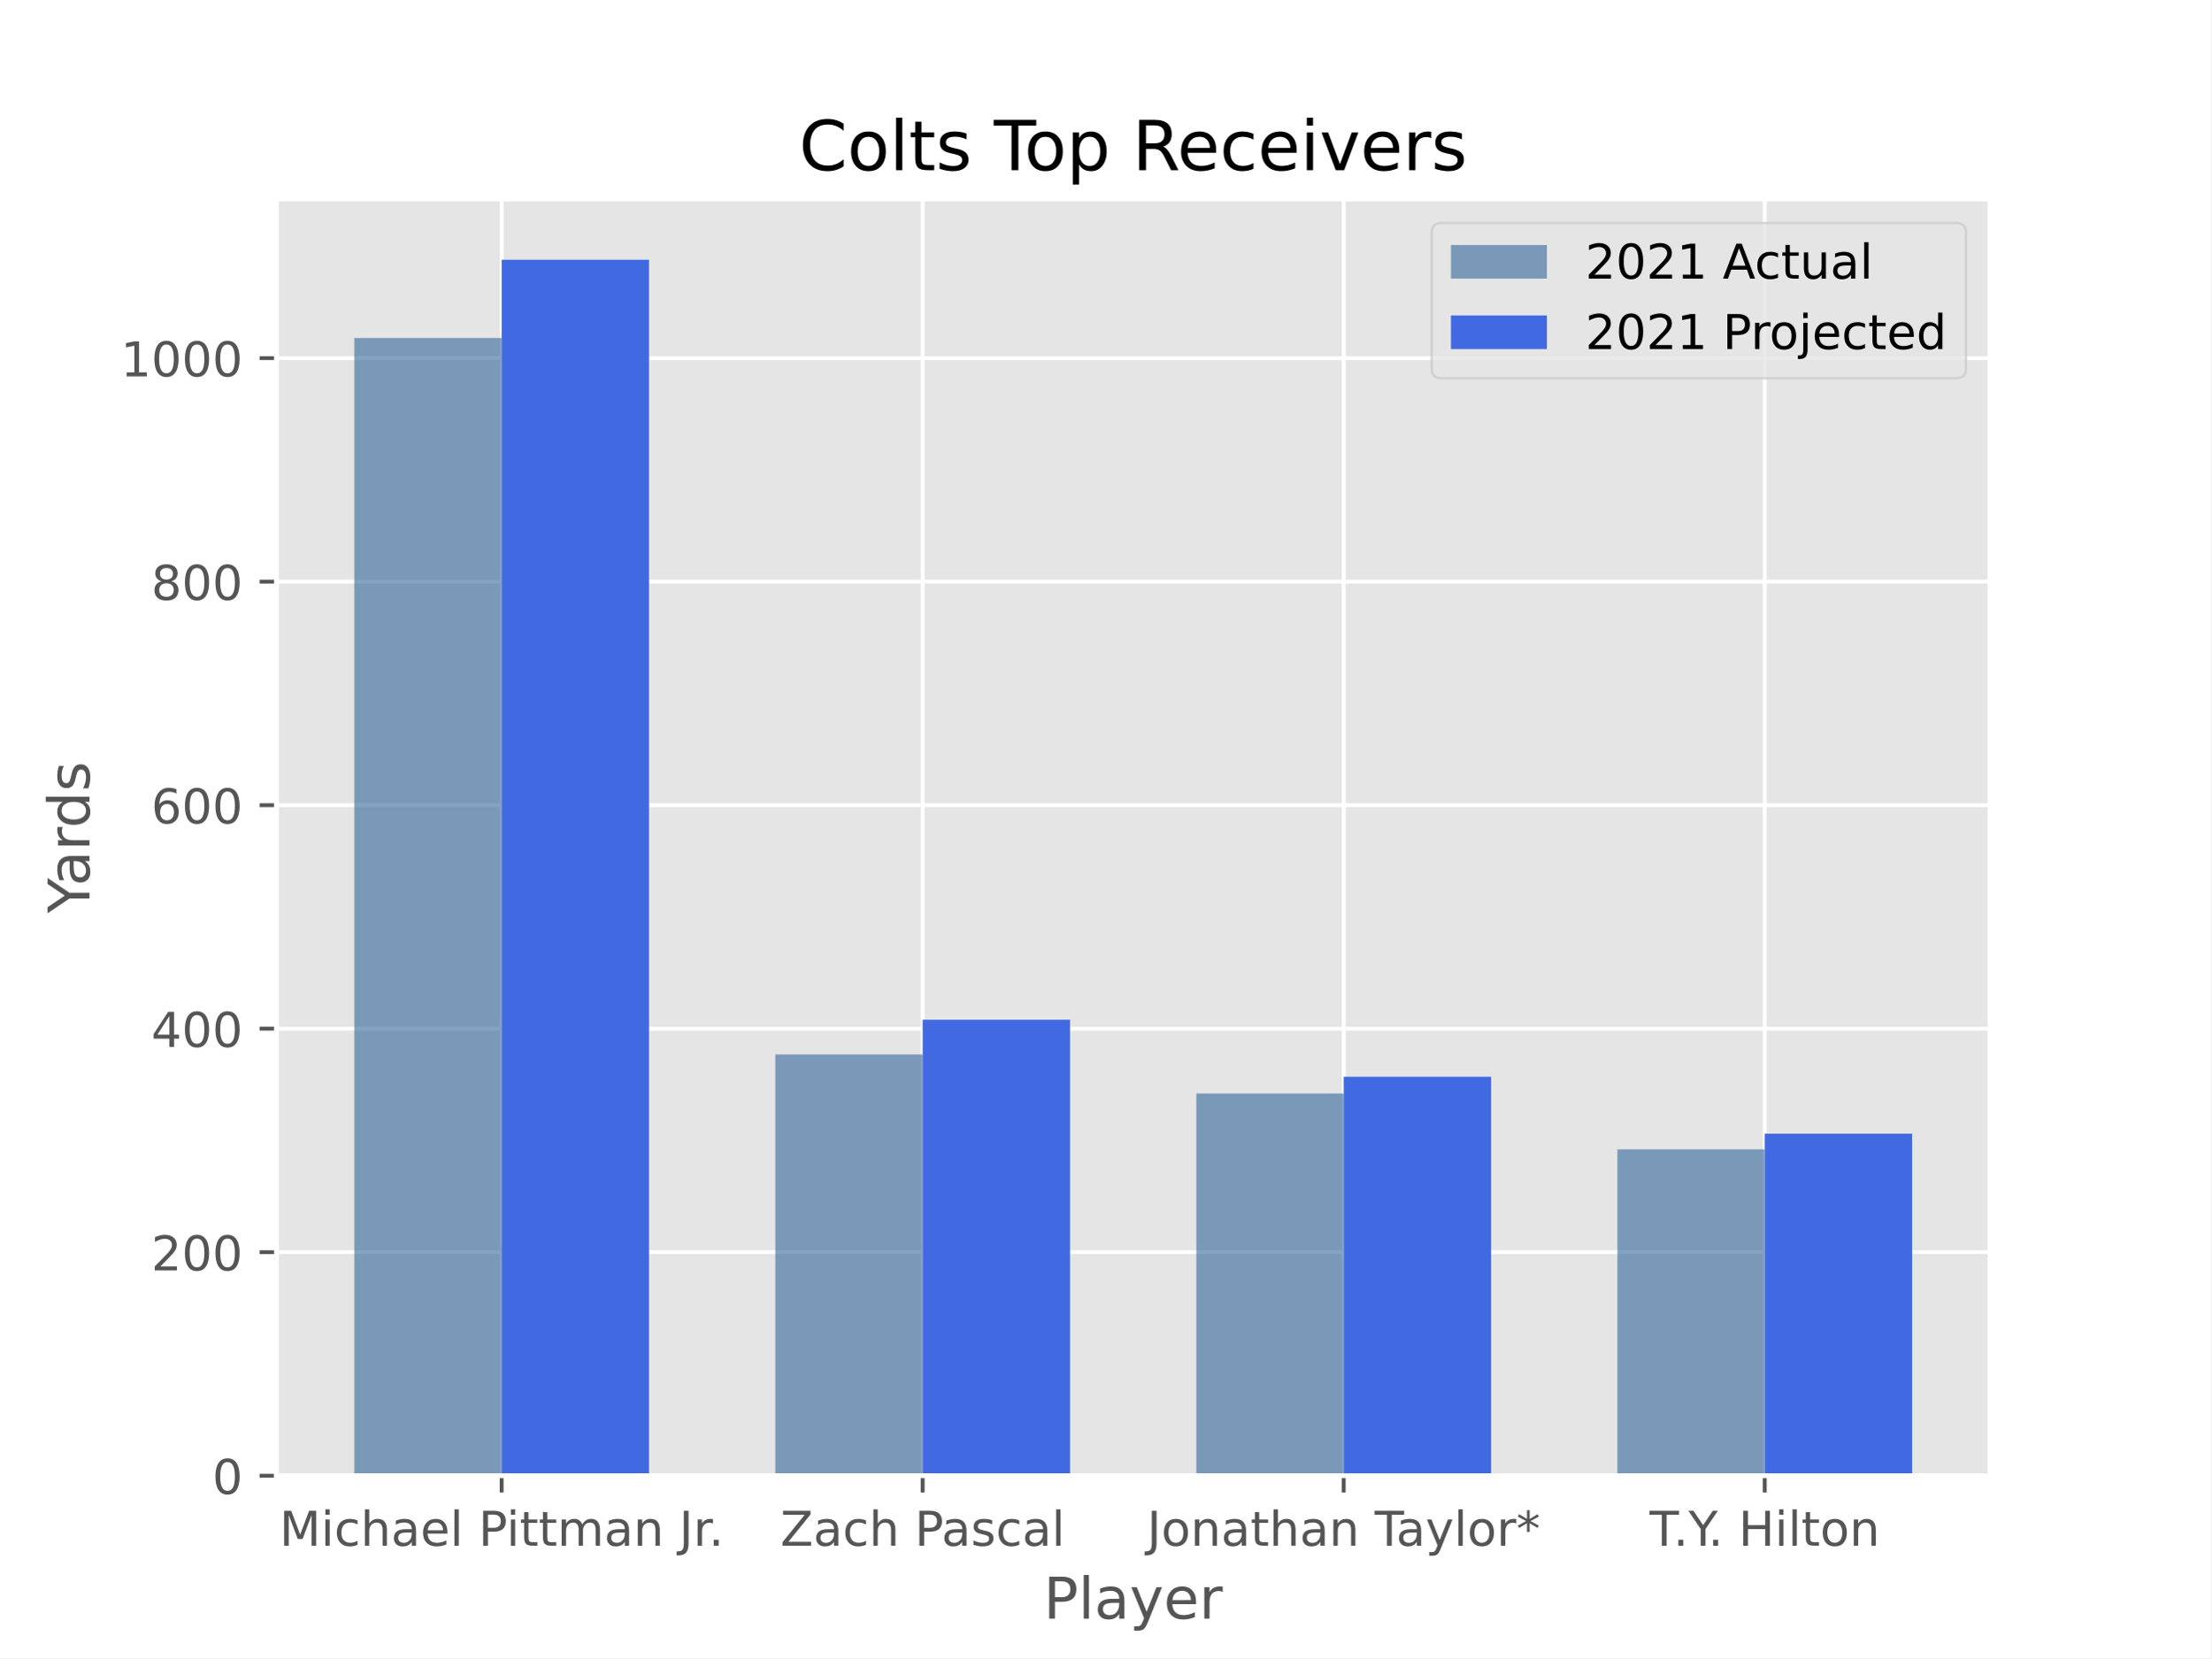
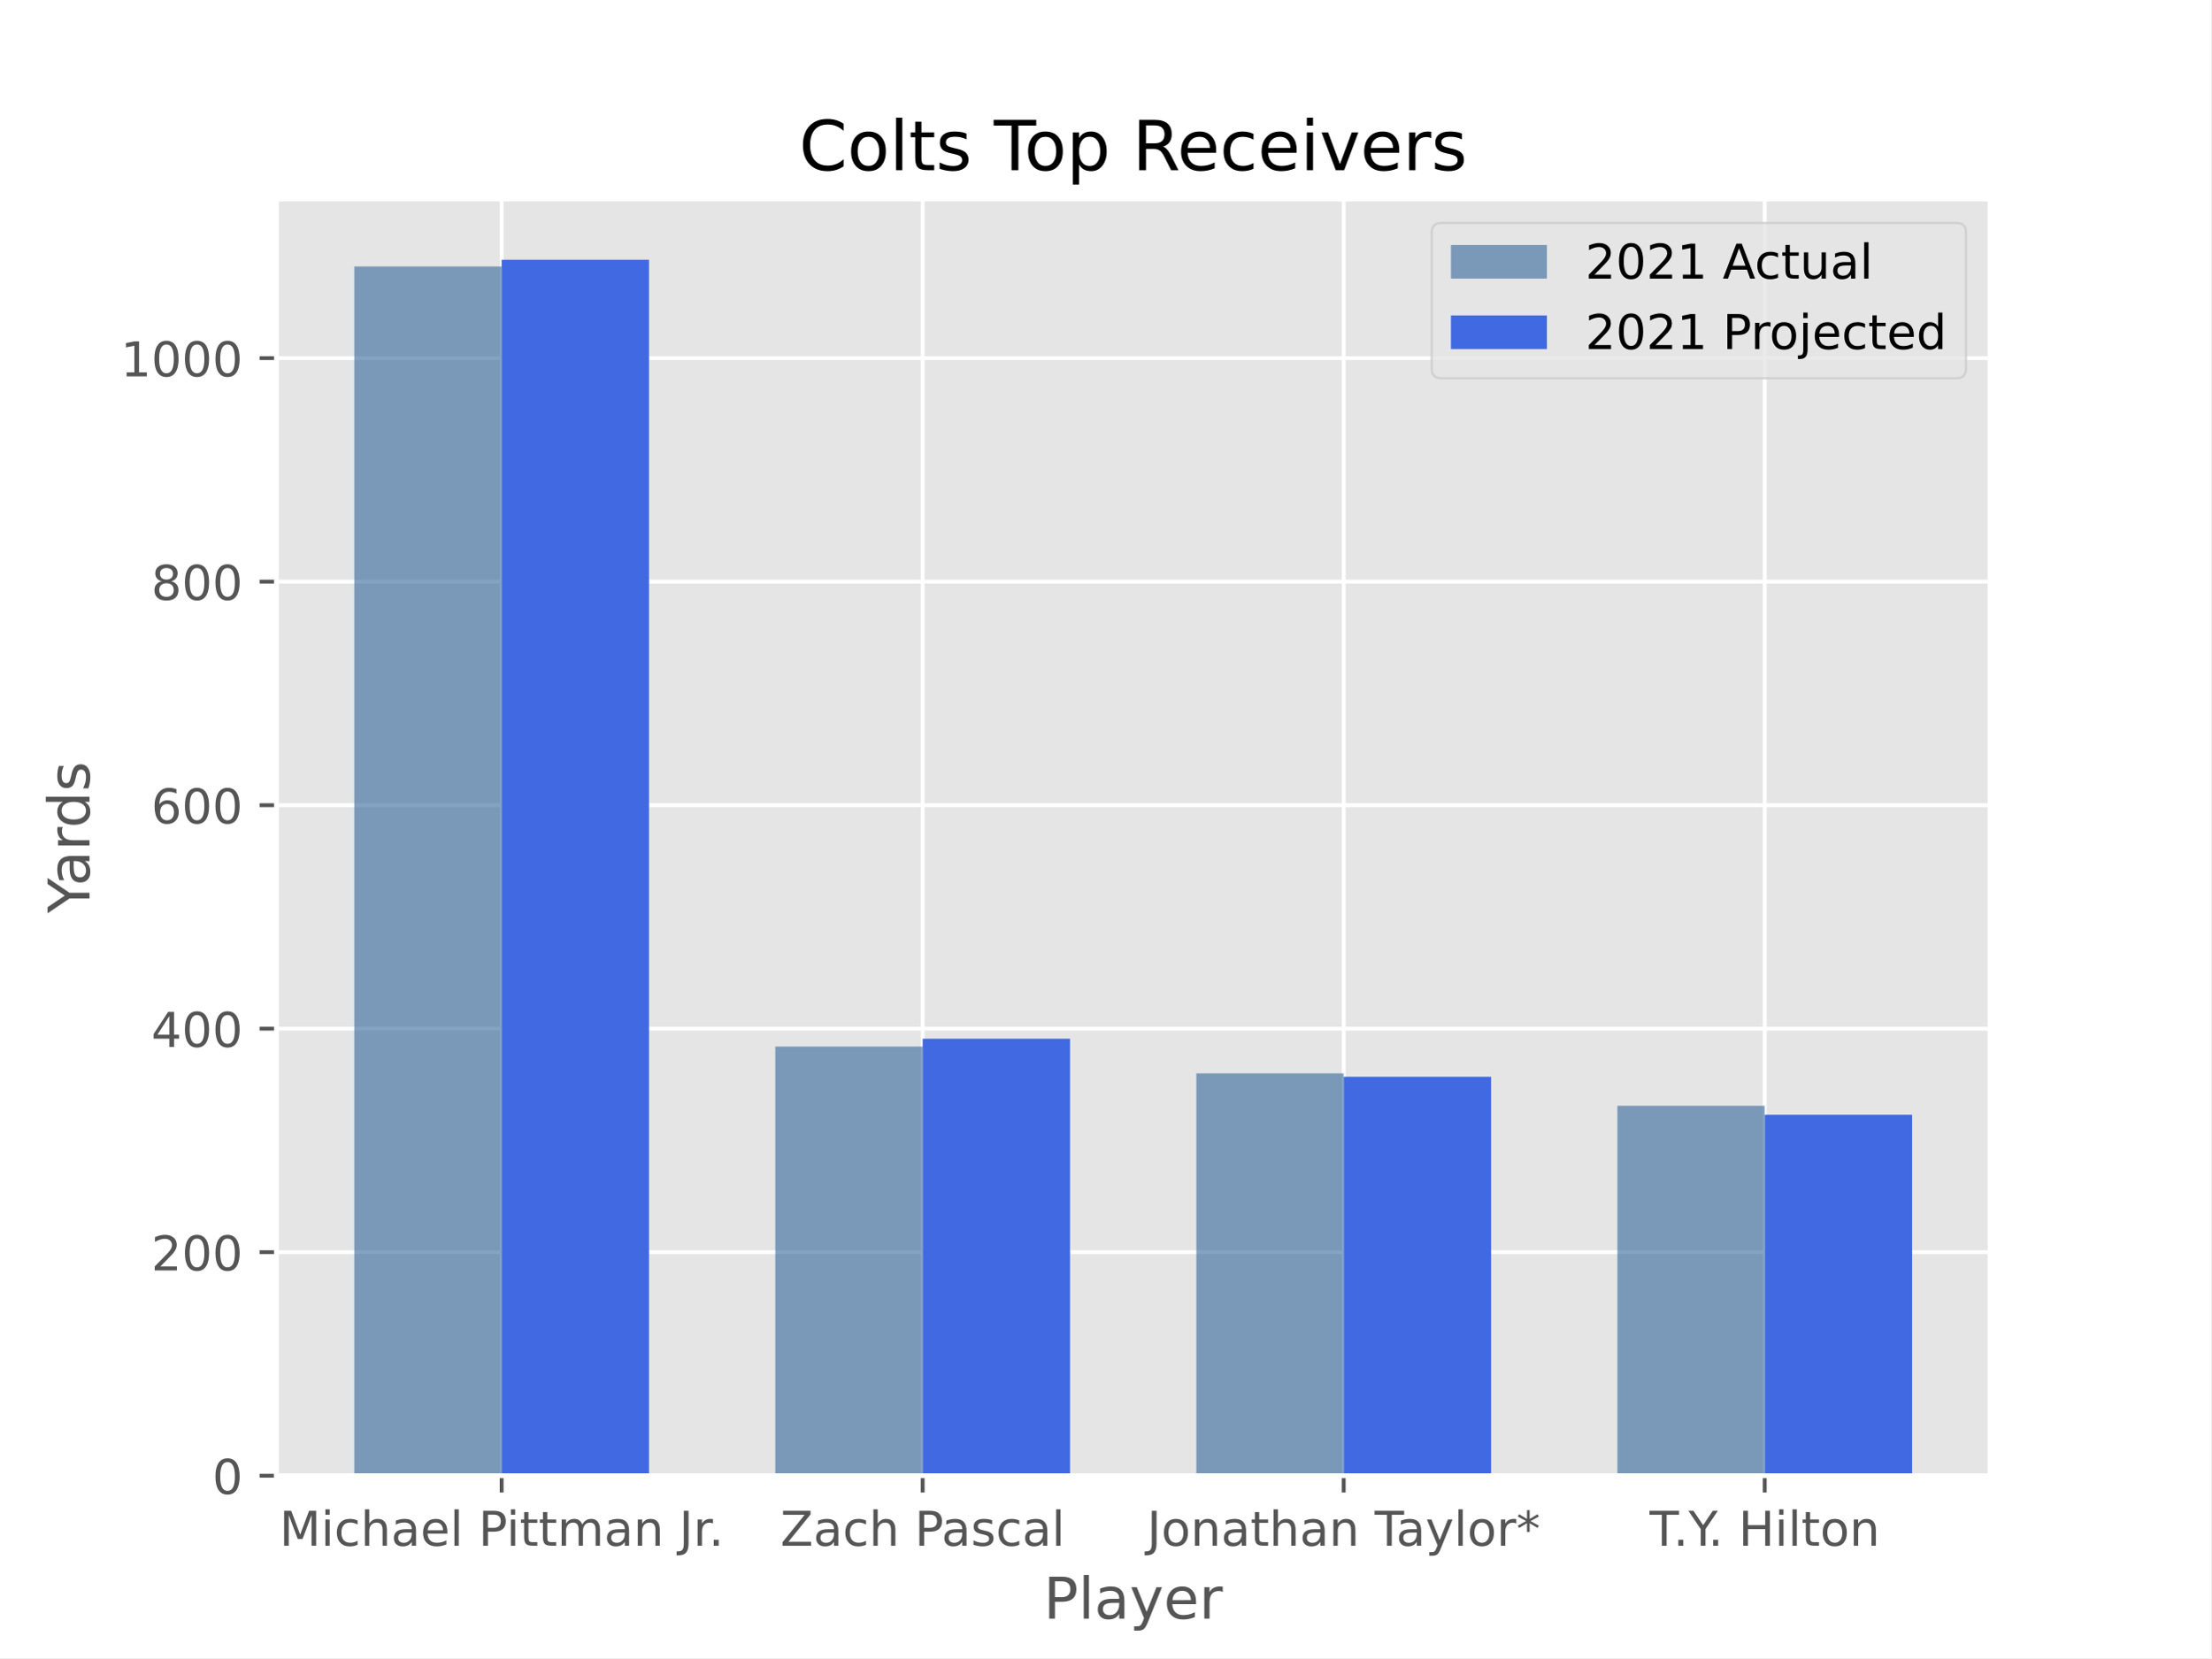
<svg xmlns="http://www.w3.org/2000/svg" xmlns:xlink="http://www.w3.org/1999/xlink" height="345.6pt" version="1.1" viewBox="0 0 460.8 345.6" width="460.8pt">
  <defs>
    <style type="text/css">*{stroke-linecap:butt;stroke-linejoin:round;}</style>
  </defs>
  <g id="figure_1">
    <g id="patch_1">
      <path d="M 0 345.6  L 460.8 345.6  L 460.8 0  L 0 0  z " style="fill:#ffffff;" />
    </g>
    <g id="axes_1">
      <g id="patch_2">
        <path d="M 57.6 307.584  L 414.72 307.584  L 414.72 41.472  L 57.6 41.472  z " style="fill:#e5e5e5;" />
      </g>
      <g id="matplotlib.axis_1">
        <g id="xtick_1">
          <g id="line2d_1">
-             <path clip-path="url(#pa88e33c652)" d="M 104.543 307.584  L 104.543 41.472  " style="fill:none;stroke:#ffffff;stroke-linecap:square;stroke-width:0.8;" />
+             <path clip-path="url(#p6be4946467)" d="M 104.543 307.584  L 104.543 41.472  " style="fill:none;stroke:#ffffff;stroke-linecap:square;stroke-width:0.8;" />
          </g>
          <g id="line2d_2">
            <defs>
-               <path d="M 0 0  L 0 3.5  " id="m8c61a215c5" style="stroke:#555555;stroke-width:0.8;" />
+               <path d="M 0 0  L 0 3.5  " id="m162996f9ec" style="stroke:#555555;stroke-width:0.8;" />
            </defs>
            <g>
-               <use style="fill:#555555;stroke:#555555;stroke-width:0.8;" x="104.543" xlink:href="#m8c61a215c5" y="307.584" />
+               <use style="fill:#555555;stroke:#555555;stroke-width:0.8;" x="104.543" xlink:href="#m162996f9ec" y="307.584" />
            </g>
          </g>
          <g id="text_1">
            <g style="fill:#555555;" transform="translate(58.23626 322.1824)scale(0.1 -0.1)">
              <defs>
                <path d="M 628 4666  L 1569 4666  L 2759 1491  L 3956 4666  L 4897 4666  L 4897 0  L 4281 0  L 4281 4097  L 3078 897  L 2444 897  L 1241 4097  L 1241 0  L 628 0  L 628 4666  z " id="DejaVuSans-4d" transform="scale(0.015625)" />
                <path d="M 603 3500  L 1178 3500  L 1178 0  L 603 0  L 603 3500  z M 603 4863  L 1178 4863  L 1178 4134  L 603 4134  L 603 4863  z " id="DejaVuSans-69" transform="scale(0.015625)" />
                <path d="M 3122 3366  L 3122 2828  Q 2878 2963 2633 3030  Q 2388 3097 2138 3097  Q 1578 3097 1268 2742  Q 959 2388 959 1747  Q 959 1106 1268 751  Q 1578 397 2138 397  Q 2388 397 2633 464  Q 2878 531 3122 666  L 3122 134  Q 2881 22 2623 -34  Q 2366 -91 2075 -91  Q 1284 -91 818 406  Q 353 903 353 1747  Q 353 2603 823 3093  Q 1294 3584 2113 3584  Q 2378 3584 2631 3529  Q 2884 3475 3122 3366  z " id="DejaVuSans-63" transform="scale(0.015625)" />
                <path d="M 3513 2113  L 3513 0  L 2938 0  L 2938 2094  Q 2938 2591 2744 2837  Q 2550 3084 2163 3084  Q 1697 3084 1428 2787  Q 1159 2491 1159 1978  L 1159 0  L 581 0  L 581 4863  L 1159 4863  L 1159 2956  Q 1366 3272 1645 3428  Q 1925 3584 2291 3584  Q 2894 3584 3203 3211  Q 3513 2838 3513 2113  z " id="DejaVuSans-68" transform="scale(0.015625)" />
                <path d="M 2194 1759  Q 1497 1759 1228 1600  Q 959 1441 959 1056  Q 959 750 1161 570  Q 1363 391 1709 391  Q 2188 391 2477 730  Q 2766 1069 2766 1631  L 2766 1759  L 2194 1759  z M 3341 1997  L 3341 0  L 2766 0  L 2766 531  Q 2569 213 2275 61  Q 1981 -91 1556 -91  Q 1019 -91 701 211  Q 384 513 384 1019  Q 384 1609 779 1909  Q 1175 2209 1959 2209  L 2766 2209  L 2766 2266  Q 2766 2663 2505 2880  Q 2244 3097 1772 3097  Q 1472 3097 1187 3025  Q 903 2953 641 2809  L 641 3341  Q 956 3463 1253 3523  Q 1550 3584 1831 3584  Q 2591 3584 2966 3190  Q 3341 2797 3341 1997  z " id="DejaVuSans-61" transform="scale(0.015625)" />
                <path d="M 3597 1894  L 3597 1613  L 953 1613  Q 991 1019 1311 708  Q 1631 397 2203 397  Q 2534 397 2845 478  Q 3156 559 3463 722  L 3463 178  Q 3153 47 2828 -22  Q 2503 -91 2169 -91  Q 1331 -91 842 396  Q 353 884 353 1716  Q 353 2575 817 3079  Q 1281 3584 2069 3584  Q 2775 3584 3186 3129  Q 3597 2675 3597 1894  z M 3022 2063  Q 3016 2534 2758 2815  Q 2500 3097 2075 3097  Q 1594 3097 1305 2825  Q 1016 2553 972 2059  L 3022 2063  z " id="DejaVuSans-65" transform="scale(0.015625)" />
                <path d="M 603 4863  L 1178 4863  L 1178 0  L 603 0  L 603 4863  z " id="DejaVuSans-6c" transform="scale(0.015625)" />
                <path id="DejaVuSans-20" transform="scale(0.015625)" />
                <path d="M 1259 4147  L 1259 2394  L 2053 2394  Q 2494 2394 2734 2622  Q 2975 2850 2975 3272  Q 2975 3691 2734 3919  Q 2494 4147 2053 4147  L 1259 4147  z M 628 4666  L 2053 4666  Q 2838 4666 3239 4311  Q 3641 3956 3641 3272  Q 3641 2581 3239 2228  Q 2838 1875 2053 1875  L 1259 1875  L 1259 0  L 628 0  L 628 4666  z " id="DejaVuSans-50" transform="scale(0.015625)" />
                <path d="M 1172 4494  L 1172 3500  L 2356 3500  L 2356 3053  L 1172 3053  L 1172 1153  Q 1172 725 1289 603  Q 1406 481 1766 481  L 2356 481  L 2356 0  L 1766 0  Q 1100 0 847 248  Q 594 497 594 1153  L 594 3053  L 172 3053  L 172 3500  L 594 3500  L 594 4494  L 1172 4494  z " id="DejaVuSans-74" transform="scale(0.015625)" />
                <path d="M 3328 2828  Q 3544 3216 3844 3400  Q 4144 3584 4550 3584  Q 5097 3584 5394 3201  Q 5691 2819 5691 2113  L 5691 0  L 5113 0  L 5113 2094  Q 5113 2597 4934 2840  Q 4756 3084 4391 3084  Q 3944 3084 3684 2787  Q 3425 2491 3425 1978  L 3425 0  L 2847 0  L 2847 2094  Q 2847 2600 2669 2842  Q 2491 3084 2119 3084  Q 1678 3084 1418 2786  Q 1159 2488 1159 1978  L 1159 0  L 581 0  L 581 3500  L 1159 3500  L 1159 2956  Q 1356 3278 1631 3431  Q 1906 3584 2284 3584  Q 2666 3584 2933 3390  Q 3200 3197 3328 2828  z " id="DejaVuSans-6d" transform="scale(0.015625)" />
                <path d="M 3513 2113  L 3513 0  L 2938 0  L 2938 2094  Q 2938 2591 2744 2837  Q 2550 3084 2163 3084  Q 1697 3084 1428 2787  Q 1159 2491 1159 1978  L 1159 0  L 581 0  L 581 3500  L 1159 3500  L 1159 2956  Q 1366 3272 1645 3428  Q 1925 3584 2291 3584  Q 2894 3584 3203 3211  Q 3513 2838 3513 2113  z " id="DejaVuSans-6e" transform="scale(0.015625)" />
                <path d="M 628 4666  L 1259 4666  L 1259 325  Q 1259 -519 939 -900  Q 619 -1281 -91 -1281  L -331 -1281  L -331 -750  L -134 -750  Q 284 -750 456 -515  Q 628 -281 628 325  L 628 4666  z " id="DejaVuSans-4a" transform="scale(0.015625)" />
                <path d="M 2631 2963  Q 2534 3019 2420 3045  Q 2306 3072 2169 3072  Q 1681 3072 1420 2755  Q 1159 2438 1159 1844  L 1159 0  L 581 0  L 581 3500  L 1159 3500  L 1159 2956  Q 1341 3275 1631 3429  Q 1922 3584 2338 3584  Q 2397 3584 2469 3576  Q 2541 3569 2628 3553  L 2631 2963  z " id="DejaVuSans-72" transform="scale(0.015625)" />
                <path d="M 684 794  L 1344 794  L 1344 0  L 684 0  L 684 794  z " id="DejaVuSans-2e" transform="scale(0.015625)" />
              </defs>
              <use xlink:href="#DejaVuSans-4d" />
              <use x="86.279" xlink:href="#DejaVuSans-69" />
              <use x="114.062" xlink:href="#DejaVuSans-63" />
              <use x="169.043" xlink:href="#DejaVuSans-68" />
              <use x="232.422" xlink:href="#DejaVuSans-61" />
              <use x="293.701" xlink:href="#DejaVuSans-65" />
              <use x="355.225" xlink:href="#DejaVuSans-6c" />
              <use x="383.008" xlink:href="#DejaVuSans-20" />
              <use x="414.795" xlink:href="#DejaVuSans-50" />
              <use x="472.848" xlink:href="#DejaVuSans-69" />
              <use x="500.631" xlink:href="#DejaVuSans-74" />
              <use x="539.84" xlink:href="#DejaVuSans-74" />
              <use x="579.049" xlink:href="#DejaVuSans-6d" />
              <use x="676.461" xlink:href="#DejaVuSans-61" />
              <use x="737.74" xlink:href="#DejaVuSans-6e" />
              <use x="801.119" xlink:href="#DejaVuSans-20" />
              <use x="832.906" xlink:href="#DejaVuSans-4a" />
              <use x="862.398" xlink:href="#DejaVuSans-72" />
              <use x="894.387" xlink:href="#DejaVuSans-2e" />
            </g>
          </g>
        </g>
        <g id="xtick_2">
          <g id="line2d_3">
-             <path clip-path="url(#pa88e33c652)" d="M 192.288 307.584  L 192.288 41.472  " style="fill:none;stroke:#ffffff;stroke-linecap:square;stroke-width:0.8;" />
+             <path clip-path="url(#p6be4946467)" d="M 192.288 307.584  L 192.288 41.472  " style="fill:none;stroke:#ffffff;stroke-linecap:square;stroke-width:0.8;" />
          </g>
          <g id="line2d_4">
            <g>
-               <use style="fill:#555555;stroke:#555555;stroke-width:0.8;" x="192.288" xlink:href="#m8c61a215c5" y="307.584" />
+               <use style="fill:#555555;stroke:#555555;stroke-width:0.8;" x="192.288" xlink:href="#m162996f9ec" y="307.584" />
            </g>
          </g>
          <g id="text_2">
            <g style="fill:#555555;" transform="translate(162.6307 322.1824)scale(0.1 -0.1)">
              <defs>
                <path d="M 359 4666  L 4025 4666  L 4025 4184  L 1075 531  L 4097 531  L 4097 0  L 288 0  L 288 481  L 3238 4134  L 359 4134  L 359 4666  z " id="DejaVuSans-5a" transform="scale(0.015625)" />
                <path d="M 2834 3397  L 2834 2853  Q 2591 2978 2328 3040  Q 2066 3103 1784 3103  Q 1356 3103 1142 2972  Q 928 2841 928 2578  Q 928 2378 1081 2264  Q 1234 2150 1697 2047  L 1894 2003  Q 2506 1872 2764 1633  Q 3022 1394 3022 966  Q 3022 478 2636 193  Q 2250 -91 1575 -91  Q 1294 -91 989 -36  Q 684 19 347 128  L 347 722  Q 666 556 975 473  Q 1284 391 1588 391  Q 1994 391 2212 530  Q 2431 669 2431 922  Q 2431 1156 2273 1281  Q 2116 1406 1581 1522  L 1381 1569  Q 847 1681 609 1914  Q 372 2147 372 2553  Q 372 3047 722 3315  Q 1072 3584 1716 3584  Q 2034 3584 2315 3537  Q 2597 3491 2834 3397  z " id="DejaVuSans-73" transform="scale(0.015625)" />
              </defs>
              <use xlink:href="#DejaVuSans-5a" />
              <use x="68.506" xlink:href="#DejaVuSans-61" />
              <use x="129.785" xlink:href="#DejaVuSans-63" />
              <use x="184.766" xlink:href="#DejaVuSans-68" />
              <use x="248.145" xlink:href="#DejaVuSans-20" />
              <use x="279.932" xlink:href="#DejaVuSans-50" />
              <use x="335.734" xlink:href="#DejaVuSans-61" />
              <use x="397.014" xlink:href="#DejaVuSans-73" />
              <use x="449.113" xlink:href="#DejaVuSans-63" />
              <use x="504.094" xlink:href="#DejaVuSans-61" />
              <use x="565.373" xlink:href="#DejaVuSans-6c" />
            </g>
          </g>
        </g>
        <g id="xtick_3">
          <g id="line2d_5">
-             <path clip-path="url(#pa88e33c652)" d="M 280.032 307.584  L 280.032 41.472  " style="fill:none;stroke:#ffffff;stroke-linecap:square;stroke-width:0.8;" />
+             <path clip-path="url(#p6be4946467)" d="M 280.032 307.584  L 280.032 41.472  " style="fill:none;stroke:#ffffff;stroke-linecap:square;stroke-width:0.8;" />
          </g>
          <g id="line2d_6">
            <g>
-               <use style="fill:#555555;stroke:#555555;stroke-width:0.8;" x="280.032" xlink:href="#m8c61a215c5" y="307.584" />
+               <use style="fill:#555555;stroke:#555555;stroke-width:0.8;" x="280.032" xlink:href="#m162996f9ec" y="307.584" />
            </g>
          </g>
          <g id="text_3">
            <g style="fill:#555555;" transform="translate(239.058 322.1824)scale(0.1 -0.1)">
              <defs>
                <path d="M 1959 3097  Q 1497 3097 1228 2736  Q 959 2375 959 1747  Q 959 1119 1226 758  Q 1494 397 1959 397  Q 2419 397 2687 759  Q 2956 1122 2956 1747  Q 2956 2369 2687 2733  Q 2419 3097 1959 3097  z M 1959 3584  Q 2709 3584 3137 3096  Q 3566 2609 3566 1747  Q 3566 888 3137 398  Q 2709 -91 1959 -91  Q 1206 -91 779 398  Q 353 888 353 1747  Q 353 2609 779 3096  Q 1206 3584 1959 3584  z " id="DejaVuSans-6f" transform="scale(0.015625)" />
                <path d="M -19 4666  L 3928 4666  L 3928 4134  L 2272 4134  L 2272 0  L 1638 0  L 1638 4134  L -19 4134  L -19 4666  z " id="DejaVuSans-54" transform="scale(0.015625)" />
                <path d="M 2059 -325  Q 1816 -950 1584 -1140  Q 1353 -1331 966 -1331  L 506 -1331  L 506 -850  L 844 -850  Q 1081 -850 1212 -737  Q 1344 -625 1503 -206  L 1606 56  L 191 3500  L 800 3500  L 1894 763  L 2988 3500  L 3597 3500  L 2059 -325  z " id="DejaVuSans-79" transform="scale(0.015625)" />
                <path d="M 3009 3897  L 1888 3291  L 3009 2681  L 2828 2375  L 1778 3009  L 1778 1831  L 1422 1831  L 1422 3009  L 372 2375  L 191 2681  L 1313 3291  L 191 3897  L 372 4206  L 1422 3572  L 1422 4750  L 1778 4750  L 1778 3572  L 2828 4206  L 3009 3897  z " id="DejaVuSans-2a" transform="scale(0.015625)" />
              </defs>
              <use xlink:href="#DejaVuSans-4a" />
              <use x="29.492" xlink:href="#DejaVuSans-6f" />
              <use x="90.674" xlink:href="#DejaVuSans-6e" />
              <use x="154.053" xlink:href="#DejaVuSans-61" />
              <use x="215.332" xlink:href="#DejaVuSans-74" />
              <use x="254.541" xlink:href="#DejaVuSans-68" />
              <use x="317.92" xlink:href="#DejaVuSans-61" />
              <use x="379.199" xlink:href="#DejaVuSans-6e" />
              <use x="442.578" xlink:href="#DejaVuSans-20" />
              <use x="474.365" xlink:href="#DejaVuSans-54" />
              <use x="518.949" xlink:href="#DejaVuSans-61" />
              <use x="580.229" xlink:href="#DejaVuSans-79" />
              <use x="639.408" xlink:href="#DejaVuSans-6c" />
              <use x="667.191" xlink:href="#DejaVuSans-6f" />
              <use x="728.373" xlink:href="#DejaVuSans-72" />
              <use x="769.486" xlink:href="#DejaVuSans-2a" />
            </g>
          </g>
        </g>
        <g id="xtick_4">
          <g id="line2d_7">
-             <path clip-path="url(#pa88e33c652)" d="M 367.777 307.584  L 367.777 41.472  " style="fill:none;stroke:#ffffff;stroke-linecap:square;stroke-width:0.8;" />
+             <path clip-path="url(#p6be4946467)" d="M 367.777 307.584  L 367.777 41.472  " style="fill:none;stroke:#ffffff;stroke-linecap:square;stroke-width:0.8;" />
          </g>
          <g id="line2d_8">
            <g>
-               <use style="fill:#555555;stroke:#555555;stroke-width:0.8;" x="367.777" xlink:href="#m8c61a215c5" y="307.584" />
+               <use style="fill:#555555;stroke:#555555;stroke-width:0.8;" x="367.777" xlink:href="#m162996f9ec" y="307.584" />
            </g>
          </g>
          <g id="text_4">
            <g style="fill:#555555;" transform="translate(343.7814 322.1824)scale(0.1 -0.1)">
              <defs>
                <path d="M -13 4666  L 666 4666  L 1959 2747  L 3244 4666  L 3922 4666  L 2272 2222  L 2272 0  L 1638 0  L 1638 2222  L -13 4666  z " id="DejaVuSans-59" transform="scale(0.015625)" />
                <path d="M 628 4666  L 1259 4666  L 1259 2753  L 3553 2753  L 3553 4666  L 4184 4666  L 4184 0  L 3553 0  L 3553 2222  L 1259 2222  L 1259 0  L 628 0  L 628 4666  z " id="DejaVuSans-48" transform="scale(0.015625)" />
              </defs>
              <use xlink:href="#DejaVuSans-54" />
              <use x="49.209" xlink:href="#DejaVuSans-2e" />
              <use x="80.996" xlink:href="#DejaVuSans-59" />
              <use x="121.83" xlink:href="#DejaVuSans-2e" />
              <use x="153.617" xlink:href="#DejaVuSans-20" />
              <use x="185.404" xlink:href="#DejaVuSans-48" />
              <use x="260.6" xlink:href="#DejaVuSans-69" />
              <use x="288.383" xlink:href="#DejaVuSans-6c" />
              <use x="316.166" xlink:href="#DejaVuSans-74" />
              <use x="355.375" xlink:href="#DejaVuSans-6f" />
              <use x="416.557" xlink:href="#DejaVuSans-6e" />
            </g>
          </g>
        </g>
        <g id="text_5">
          <g style="fill:#555555;" transform="translate(217.4888 337.3802)scale(0.12 -0.12)">
            <use xlink:href="#DejaVuSans-50" />
            <use x="60.303" xlink:href="#DejaVuSans-6c" />
            <use x="88.086" xlink:href="#DejaVuSans-61" />
            <use x="149.365" xlink:href="#DejaVuSans-79" />
            <use x="208.545" xlink:href="#DejaVuSans-65" />
            <use x="270.068" xlink:href="#DejaVuSans-72" />
          </g>
        </g>
      </g>
      <g id="matplotlib.axis_2">
        <g id="ytick_1">
          <g id="line2d_9">
-             <path clip-path="url(#pa88e33c652)" d="M 57.6 307.584  L 414.72 307.584  " style="fill:none;stroke:#ffffff;stroke-linecap:square;stroke-width:0.8;" />
+             <path clip-path="url(#p6be4946467)" d="M 57.6 307.584  L 414.72 307.584  " style="fill:none;stroke:#ffffff;stroke-linecap:square;stroke-width:0.8;" />
          </g>
          <g id="line2d_10">
            <defs>
-               <path d="M 0 0  L -3.5 0  " id="mc2b059c241" style="stroke:#555555;stroke-width:0.8;" />
+               <path d="M 0 0  L -3.5 0  " id="m33cec67ec3" style="stroke:#555555;stroke-width:0.8;" />
            </defs>
            <g>
-               <use style="fill:#555555;stroke:#555555;stroke-width:0.8;" x="57.6" xlink:href="#mc2b059c241" y="307.584" />
+               <use style="fill:#555555;stroke:#555555;stroke-width:0.8;" x="57.6" xlink:href="#m33cec67ec3" y="307.584" />
            </g>
          </g>
          <g id="text_6">
            <g style="fill:#555555;" transform="translate(44.2375 311.3832)scale(0.1 -0.1)">
              <defs>
                <path d="M 2034 4250  Q 1547 4250 1301 3770  Q 1056 3291 1056 2328  Q 1056 1369 1301 889  Q 1547 409 2034 409  Q 2525 409 2770 889  Q 3016 1369 3016 2328  Q 3016 3291 2770 3770  Q 2525 4250 2034 4250  z M 2034 4750  Q 2819 4750 3233 4129  Q 3647 3509 3647 2328  Q 3647 1150 3233 529  Q 2819 -91 2034 -91  Q 1250 -91 836 529  Q 422 1150 422 2328  Q 422 3509 836 4129  Q 1250 4750 2034 4750  z " id="DejaVuSans-30" transform="scale(0.015625)" />
              </defs>
              <use xlink:href="#DejaVuSans-30" />
            </g>
          </g>
        </g>
        <g id="ytick_2">
          <g id="line2d_11">
-             <path clip-path="url(#pa88e33c652)" d="M 57.6 260.996  L 414.72 260.996  " style="fill:none;stroke:#ffffff;stroke-linecap:square;stroke-width:0.8;" />
+             <path clip-path="url(#p6be4946467)" d="M 57.6 260.996  L 414.72 260.996  " style="fill:none;stroke:#ffffff;stroke-linecap:square;stroke-width:0.8;" />
          </g>
          <g id="line2d_12">
            <g>
-               <use style="fill:#555555;stroke:#555555;stroke-width:0.8;" x="57.6" xlink:href="#mc2b059c241" y="260.996" />
+               <use style="fill:#555555;stroke:#555555;stroke-width:0.8;" x="57.6" xlink:href="#m33cec67ec3" y="260.996" />
            </g>
          </g>
          <g id="text_7">
            <g style="fill:#555555;" transform="translate(31.5125 264.795)scale(0.1 -0.1)">
              <defs>
                <path d="M 1228 531  L 3431 531  L 3431 0  L 469 0  L 469 531  Q 828 903 1448 1529  Q 2069 2156 2228 2338  Q 2531 2678 2651 2914  Q 2772 3150 2772 3378  Q 2772 3750 2511 3984  Q 2250 4219 1831 4219  Q 1534 4219 1204 4116  Q 875 4013 500 3803  L 500 4441  Q 881 4594 1212 4672  Q 1544 4750 1819 4750  Q 2544 4750 2975 4387  Q 3406 4025 3406 3419  Q 3406 3131 3298 2873  Q 3191 2616 2906 2266  Q 2828 2175 2409 1742  Q 1991 1309 1228 531  z " id="DejaVuSans-32" transform="scale(0.015625)" />
              </defs>
              <use xlink:href="#DejaVuSans-32" />
              <use x="63.623" xlink:href="#DejaVuSans-30" />
              <use x="127.246" xlink:href="#DejaVuSans-30" />
            </g>
          </g>
        </g>
        <g id="ytick_3">
          <g id="line2d_13">
-             <path clip-path="url(#pa88e33c652)" d="M 57.6 214.408  L 414.72 214.408  " style="fill:none;stroke:#ffffff;stroke-linecap:square;stroke-width:0.8;" />
+             <path clip-path="url(#p6be4946467)" d="M 57.6 214.408  L 414.72 214.408  " style="fill:none;stroke:#ffffff;stroke-linecap:square;stroke-width:0.8;" />
          </g>
          <g id="line2d_14">
            <g>
-               <use style="fill:#555555;stroke:#555555;stroke-width:0.8;" x="57.6" xlink:href="#mc2b059c241" y="214.408" />
+               <use style="fill:#555555;stroke:#555555;stroke-width:0.8;" x="57.6" xlink:href="#m33cec67ec3" y="214.408" />
            </g>
          </g>
          <g id="text_8">
            <g style="fill:#555555;" transform="translate(31.5125 218.2067)scale(0.1 -0.1)">
              <defs>
                <path d="M 2419 4116  L 825 1625  L 2419 1625  L 2419 4116  z M 2253 4666  L 3047 4666  L 3047 1625  L 3713 1625  L 3713 1100  L 3047 1100  L 3047 0  L 2419 0  L 2419 1100  L 313 1100  L 313 1709  L 2253 4666  z " id="DejaVuSans-34" transform="scale(0.015625)" />
              </defs>
              <use xlink:href="#DejaVuSans-34" />
              <use x="63.623" xlink:href="#DejaVuSans-30" />
              <use x="127.246" xlink:href="#DejaVuSans-30" />
            </g>
          </g>
        </g>
        <g id="ytick_4">
          <g id="line2d_15">
-             <path clip-path="url(#pa88e33c652)" d="M 57.6 167.819  L 414.72 167.819  " style="fill:none;stroke:#ffffff;stroke-linecap:square;stroke-width:0.8;" />
+             <path clip-path="url(#p6be4946467)" d="M 57.6 167.819  L 414.72 167.819  " style="fill:none;stroke:#ffffff;stroke-linecap:square;stroke-width:0.8;" />
          </g>
          <g id="line2d_16">
            <g>
-               <use style="fill:#555555;stroke:#555555;stroke-width:0.8;" x="57.6" xlink:href="#mc2b059c241" y="167.819" />
+               <use style="fill:#555555;stroke:#555555;stroke-width:0.8;" x="57.6" xlink:href="#m33cec67ec3" y="167.819" />
            </g>
          </g>
          <g id="text_9">
            <g style="fill:#555555;" transform="translate(31.5125 171.6185)scale(0.1 -0.1)">
              <defs>
                <path d="M 2113 2584  Q 1688 2584 1439 2293  Q 1191 2003 1191 1497  Q 1191 994 1439 701  Q 1688 409 2113 409  Q 2538 409 2786 701  Q 3034 994 3034 1497  Q 3034 2003 2786 2293  Q 2538 2584 2113 2584  z M 3366 4563  L 3366 3988  Q 3128 4100 2886 4159  Q 2644 4219 2406 4219  Q 1781 4219 1451 3797  Q 1122 3375 1075 2522  Q 1259 2794 1537 2939  Q 1816 3084 2150 3084  Q 2853 3084 3261 2657  Q 3669 2231 3669 1497  Q 3669 778 3244 343  Q 2819 -91 2113 -91  Q 1303 -91 875 529  Q 447 1150 447 2328  Q 447 3434 972 4092  Q 1497 4750 2381 4750  Q 2619 4750 2861 4703  Q 3103 4656 3366 4563  z " id="DejaVuSans-36" transform="scale(0.015625)" />
              </defs>
              <use xlink:href="#DejaVuSans-36" />
              <use x="63.623" xlink:href="#DejaVuSans-30" />
              <use x="127.246" xlink:href="#DejaVuSans-30" />
            </g>
          </g>
        </g>
        <g id="ytick_5">
          <g id="line2d_17">
-             <path clip-path="url(#pa88e33c652)" d="M 57.6 121.231  L 414.72 121.231  " style="fill:none;stroke:#ffffff;stroke-linecap:square;stroke-width:0.8;" />
+             <path clip-path="url(#p6be4946467)" d="M 57.6 121.231  L 414.72 121.231  " style="fill:none;stroke:#ffffff;stroke-linecap:square;stroke-width:0.8;" />
          </g>
          <g id="line2d_18">
            <g>
-               <use style="fill:#555555;stroke:#555555;stroke-width:0.8;" x="57.6" xlink:href="#mc2b059c241" y="121.231" />
+               <use style="fill:#555555;stroke:#555555;stroke-width:0.8;" x="57.6" xlink:href="#m33cec67ec3" y="121.231" />
            </g>
          </g>
          <g id="text_10">
            <g style="fill:#555555;" transform="translate(31.5125 125.0303)scale(0.1 -0.1)">
              <defs>
                <path d="M 2034 2216  Q 1584 2216 1326 1975  Q 1069 1734 1069 1313  Q 1069 891 1326 650  Q 1584 409 2034 409  Q 2484 409 2743 651  Q 3003 894 3003 1313  Q 3003 1734 2745 1975  Q 2488 2216 2034 2216  z M 1403 2484  Q 997 2584 770 2862  Q 544 3141 544 3541  Q 544 4100 942 4425  Q 1341 4750 2034 4750  Q 2731 4750 3128 4425  Q 3525 4100 3525 3541  Q 3525 3141 3298 2862  Q 3072 2584 2669 2484  Q 3125 2378 3379 2068  Q 3634 1759 3634 1313  Q 3634 634 3220 271  Q 2806 -91 2034 -91  Q 1263 -91 848 271  Q 434 634 434 1313  Q 434 1759 690 2068  Q 947 2378 1403 2484  z M 1172 3481  Q 1172 3119 1398 2916  Q 1625 2713 2034 2713  Q 2441 2713 2670 2916  Q 2900 3119 2900 3481  Q 2900 3844 2670 4047  Q 2441 4250 2034 4250  Q 1625 4250 1398 4047  Q 1172 3844 1172 3481  z " id="DejaVuSans-38" transform="scale(0.015625)" />
              </defs>
              <use xlink:href="#DejaVuSans-38" />
              <use x="63.623" xlink:href="#DejaVuSans-30" />
              <use x="127.246" xlink:href="#DejaVuSans-30" />
            </g>
          </g>
        </g>
        <g id="ytick_6">
          <g id="line2d_19">
-             <path clip-path="url(#pa88e33c652)" d="M 57.6 74.643  L 414.72 74.643  " style="fill:none;stroke:#ffffff;stroke-linecap:square;stroke-width:0.8;" />
+             <path clip-path="url(#p6be4946467)" d="M 57.6 74.643  L 414.72 74.643  " style="fill:none;stroke:#ffffff;stroke-linecap:square;stroke-width:0.8;" />
          </g>
          <g id="line2d_20">
            <g>
-               <use style="fill:#555555;stroke:#555555;stroke-width:0.8;" x="57.6" xlink:href="#mc2b059c241" y="74.643" />
+               <use style="fill:#555555;stroke:#555555;stroke-width:0.8;" x="57.6" xlink:href="#m33cec67ec3" y="74.643" />
            </g>
          </g>
          <g id="text_11">
            <g style="fill:#555555;" transform="translate(25.15 78.44204)scale(0.1 -0.1)">
              <defs>
                <path d="M 794 531  L 1825 531  L 1825 4091  L 703 3866  L 703 4441  L 1819 4666  L 2450 4666  L 2450 531  L 3481 531  L 3481 0  L 794 0  L 794 531  z " id="DejaVuSans-31" transform="scale(0.015625)" />
              </defs>
              <use xlink:href="#DejaVuSans-31" />
              <use x="63.623" xlink:href="#DejaVuSans-30" />
              <use x="127.246" xlink:href="#DejaVuSans-30" />
              <use x="190.869" xlink:href="#DejaVuSans-30" />
            </g>
          </g>
        </g>
        <g id="text_12">
          <g style="fill:#555555;" transform="translate(18.65438 190.3408)rotate(-90)scale(0.12 -0.12)">
            <defs>
              <path d="M 2906 2969  L 2906 4863  L 3481 4863  L 3481 0  L 2906 0  L 2906 525  Q 2725 213 2448 61  Q 2172 -91 1784 -91  Q 1150 -91 751 415  Q 353 922 353 1747  Q 353 2572 751 3078  Q 1150 3584 1784 3584  Q 2172 3584 2448 3432  Q 2725 3281 2906 2969  z M 947 1747  Q 947 1113 1208 752  Q 1469 391 1925 391  Q 2381 391 2643 752  Q 2906 1113 2906 1747  Q 2906 2381 2643 2742  Q 2381 3103 1925 3103  Q 1469 3103 1208 2742  Q 947 2381 947 1747  z " id="DejaVuSans-64" transform="scale(0.015625)" />
            </defs>
            <use xlink:href="#DejaVuSans-59" />
            <use x="47.334" xlink:href="#DejaVuSans-61" />
            <use x="108.613" xlink:href="#DejaVuSans-72" />
            <use x="147.977" xlink:href="#DejaVuSans-64" />
            <use x="211.453" xlink:href="#DejaVuSans-73" />
          </g>
        </g>
      </g>
      <g id="patch_3">
-         <path clip-path="url(#pa88e33c652)" d="M 73.833 307.584  L 104.543 307.584  L 104.543 70.45  L 73.833 70.45  z " style="fill:#336699;fill-opacity:0.6;" />
+         <path clip-path="url(#p6be4946467)" d="M 73.833 307.584  L 104.543 307.584  L 104.543 55.542  L 73.833 55.542  z " style="fill:#336699;fill-opacity:0.6;" />
      </g>
      <g id="patch_4">
-         <path clip-path="url(#pa88e33c652)" d="M 161.577 307.584  L 192.288 307.584  L 192.288 219.765  L 161.577 219.765  z " style="fill:#336699;fill-opacity:0.6;" />
+         <path clip-path="url(#p6be4946467)" d="M 161.577 307.584  L 192.288 307.584  L 192.288 218.135  L 161.577 218.135  z " style="fill:#336699;fill-opacity:0.6;" />
      </g>
      <g id="patch_5">
-         <path clip-path="url(#pa88e33c652)" d="M 249.322 307.584  L 280.032 307.584  L 280.032 227.918  L 249.322 227.918  z " style="fill:#336699;fill-opacity:0.6;" />
+         <path clip-path="url(#p6be4946467)" d="M 249.322 307.584  L 280.032 307.584  L 280.032 223.725  L 249.322 223.725  z " style="fill:#336699;fill-opacity:0.6;" />
      </g>
      <g id="patch_6">
-         <path clip-path="url(#pa88e33c652)" d="M 337.066 307.584  L 367.777 307.584  L 367.777 239.565  L 337.066 239.565  z " style="fill:#336699;fill-opacity:0.6;" />
+         <path clip-path="url(#p6be4946467)" d="M 337.066 307.584  L 367.777 307.584  L 367.777 230.48  L 337.066 230.48  z " style="fill:#336699;fill-opacity:0.6;" />
      </g>
      <g id="patch_7">
-         <path clip-path="url(#pa88e33c652)" d="M 104.543 307.584  L 135.254 307.584  L 135.254 54.144  L 104.543 54.144  z " style="fill:#4169e1;" />
+         <path clip-path="url(#p6be4946467)" d="M 104.543 307.584  L 135.254 307.584  L 135.254 54.144  L 104.543 54.144  z " style="fill:#4169e1;" />
      </g>
      <g id="patch_8">
-         <path clip-path="url(#pa88e33c652)" d="M 192.288 307.584  L 222.998 307.584  L 222.998 212.544  L 192.288 212.544  z " style="fill:#4169e1;" />
+         <path clip-path="url(#p6be4946467)" d="M 192.288 307.584  L 222.998 307.584  L 222.998 216.504  L 192.288 216.504  z " style="fill:#4169e1;" />
      </g>
      <g id="patch_9">
-         <path clip-path="url(#pa88e33c652)" d="M 280.032 307.584  L 310.743 307.584  L 310.743 224.424  L 280.032 224.424  z " style="fill:#4169e1;" />
+         <path clip-path="url(#p6be4946467)" d="M 280.032 307.584  L 310.743 307.584  L 310.743 224.424  L 280.032 224.424  z " style="fill:#4169e1;" />
      </g>
      <g id="patch_10">
-         <path clip-path="url(#pa88e33c652)" d="M 367.777 307.584  L 398.487 307.584  L 398.487 236.304  L 367.777 236.304  z " style="fill:#4169e1;" />
+         <path clip-path="url(#p6be4946467)" d="M 367.777 307.584  L 398.487 307.584  L 398.487 232.344  L 367.777 232.344  z " style="fill:#4169e1;" />
      </g>
      <g id="patch_11">
        <path d="M 57.6 307.584  L 57.6 41.472  " style="fill:none;stroke:#ffffff;stroke-linecap:square;stroke-linejoin:miter;" />
      </g>
      <g id="patch_12">
        <path d="M 414.72 307.584  L 414.72 41.472  " style="fill:none;stroke:#ffffff;stroke-linecap:square;stroke-linejoin:miter;" />
      </g>
      <g id="patch_13">
        <path d="M 57.6 307.584  L 414.72 307.584  " style="fill:none;stroke:#ffffff;stroke-linecap:square;stroke-linejoin:miter;" />
      </g>
      <g id="patch_14">
        <path d="M 57.6 41.472  L 414.72 41.472  " style="fill:none;stroke:#ffffff;stroke-linecap:square;stroke-linejoin:miter;" />
      </g>
      <g id="text_13">
        <g transform="translate(166.5259 35.472)scale(0.144 -0.144)">
          <defs>
            <path d="M 4122 4306  L 4122 3641  Q 3803 3938 3442 4084  Q 3081 4231 2675 4231  Q 1875 4231 1450 3742  Q 1025 3253 1025 2328  Q 1025 1406 1450 917  Q 1875 428 2675 428  Q 3081 428 3442 575  Q 3803 722 4122 1019  L 4122 359  Q 3791 134 3420 21  Q 3050 -91 2638 -91  Q 1578 -91 968 557  Q 359 1206 359 2328  Q 359 3453 968 4101  Q 1578 4750 2638 4750  Q 3056 4750 3426 4639  Q 3797 4528 4122 4306  z " id="DejaVuSans-43" transform="scale(0.015625)" />
            <path d="M 1159 525  L 1159 -1331  L 581 -1331  L 581 3500  L 1159 3500  L 1159 2969  Q 1341 3281 1617 3432  Q 1894 3584 2278 3584  Q 2916 3584 3314 3078  Q 3713 2572 3713 1747  Q 3713 922 3314 415  Q 2916 -91 2278 -91  Q 1894 -91 1617 61  Q 1341 213 1159 525  z M 3116 1747  Q 3116 2381 2855 2742  Q 2594 3103 2138 3103  Q 1681 3103 1420 2742  Q 1159 2381 1159 1747  Q 1159 1113 1420 752  Q 1681 391 2138 391  Q 2594 391 2855 752  Q 3116 1113 3116 1747  z " id="DejaVuSans-70" transform="scale(0.015625)" />
            <path d="M 2841 2188  Q 3044 2119 3236 1894  Q 3428 1669 3622 1275  L 4263 0  L 3584 0  L 2988 1197  Q 2756 1666 2539 1819  Q 2322 1972 1947 1972  L 1259 1972  L 1259 0  L 628 0  L 628 4666  L 2053 4666  Q 2853 4666 3247 4331  Q 3641 3997 3641 3322  Q 3641 2881 3436 2590  Q 3231 2300 2841 2188  z M 1259 4147  L 1259 2491  L 2053 2491  Q 2509 2491 2742 2702  Q 2975 2913 2975 3322  Q 2975 3731 2742 3939  Q 2509 4147 2053 4147  L 1259 4147  z " id="DejaVuSans-52" transform="scale(0.015625)" />
            <path d="M 191 3500  L 800 3500  L 1894 563  L 2988 3500  L 3597 3500  L 2284 0  L 1503 0  L 191 3500  z " id="DejaVuSans-76" transform="scale(0.015625)" />
          </defs>
          <use xlink:href="#DejaVuSans-43" />
          <use x="69.824" xlink:href="#DejaVuSans-6f" />
          <use x="131.006" xlink:href="#DejaVuSans-6c" />
          <use x="158.789" xlink:href="#DejaVuSans-74" />
          <use x="197.998" xlink:href="#DejaVuSans-73" />
          <use x="250.098" xlink:href="#DejaVuSans-20" />
          <use x="281.885" xlink:href="#DejaVuSans-54" />
          <use x="325.969" xlink:href="#DejaVuSans-6f" />
          <use x="387.15" xlink:href="#DejaVuSans-70" />
          <use x="450.627" xlink:href="#DejaVuSans-20" />
          <use x="482.414" xlink:href="#DejaVuSans-52" />
          <use x="547.396" xlink:href="#DejaVuSans-65" />
          <use x="608.92" xlink:href="#DejaVuSans-63" />
          <use x="663.9" xlink:href="#DejaVuSans-65" />
          <use x="725.424" xlink:href="#DejaVuSans-69" />
          <use x="753.207" xlink:href="#DejaVuSans-76" />
          <use x="812.387" xlink:href="#DejaVuSans-65" />
          <use x="873.91" xlink:href="#DejaVuSans-72" />
          <use x="915.023" xlink:href="#DejaVuSans-73" />
        </g>
      </g>
      <g id="legend_1">
        <g id="patch_15">
          <path d="M 300.381 78.828  L 407.72 78.828  Q 409.72 78.828 409.72 76.828  L 409.72 48.472  Q 409.72 46.472 407.72 46.472  L 300.381 46.472  Q 298.381 46.472 298.381 48.472  L 298.381 76.828  Q 298.381 78.828 300.381 78.828  z " style="fill:#e5e5e5;opacity:0.8;stroke:#cccccc;stroke-linejoin:miter;stroke-width:0.5;" />
        </g>
        <g id="patch_16">
          <path d="M 302.381 58.07  L 322.381 58.07  L 322.381 51.07  L 302.381 51.07  z " style="fill:#336699;fill-opacity:0.6;" />
        </g>
        <g id="text_14">
          <g transform="translate(330.3809 58.07044)scale(0.1 -0.1)">
            <defs>
              <path d="M 2188 4044  L 1331 1722  L 3047 1722  L 2188 4044  z M 1831 4666  L 2547 4666  L 4325 0  L 3669 0  L 3244 1197  L 1141 1197  L 716 0  L 50 0  L 1831 4666  z " id="DejaVuSans-41" transform="scale(0.015625)" />
              <path d="M 544 1381  L 544 3500  L 1119 3500  L 1119 1403  Q 1119 906 1312 657  Q 1506 409 1894 409  Q 2359 409 2629 706  Q 2900 1003 2900 1516  L 2900 3500  L 3475 3500  L 3475 0  L 2900 0  L 2900 538  Q 2691 219 2414 64  Q 2138 -91 1772 -91  Q 1169 -91 856 284  Q 544 659 544 1381  z M 1991 3584  L 1991 3584  z " id="DejaVuSans-75" transform="scale(0.015625)" />
            </defs>
            <use xlink:href="#DejaVuSans-32" />
            <use x="63.623" xlink:href="#DejaVuSans-30" />
            <use x="127.246" xlink:href="#DejaVuSans-32" />
            <use x="190.869" xlink:href="#DejaVuSans-31" />
            <use x="254.492" xlink:href="#DejaVuSans-20" />
            <use x="286.279" xlink:href="#DejaVuSans-41" />
            <use x="352.938" xlink:href="#DejaVuSans-63" />
            <use x="407.918" xlink:href="#DejaVuSans-74" />
            <use x="447.127" xlink:href="#DejaVuSans-75" />
            <use x="510.506" xlink:href="#DejaVuSans-61" />
            <use x="571.785" xlink:href="#DejaVuSans-6c" />
          </g>
        </g>
        <g id="patch_17">
          <path d="M 302.381 72.749  L 322.381 72.749  L 322.381 65.749  L 302.381 65.749  z " style="fill:#4169e1;" />
        </g>
        <g id="text_15">
          <g transform="translate(330.3809 72.74856)scale(0.1 -0.1)">
            <defs>
              <path d="M 603 3500  L 1178 3500  L 1178 -63  Q 1178 -731 923 -1031  Q 669 -1331 103 -1331  L -116 -1331  L -116 -844  L 38 -844  Q 366 -844 484 -692  Q 603 -541 603 -63  L 603 3500  z M 603 4863  L 1178 4863  L 1178 4134  L 603 4134  L 603 4863  z " id="DejaVuSans-6a" transform="scale(0.015625)" />
            </defs>
            <use xlink:href="#DejaVuSans-32" />
            <use x="63.623" xlink:href="#DejaVuSans-30" />
            <use x="127.246" xlink:href="#DejaVuSans-32" />
            <use x="190.869" xlink:href="#DejaVuSans-31" />
            <use x="254.492" xlink:href="#DejaVuSans-20" />
            <use x="286.279" xlink:href="#DejaVuSans-50" />
            <use x="344.832" xlink:href="#DejaVuSans-72" />
            <use x="383.695" xlink:href="#DejaVuSans-6f" />
            <use x="444.877" xlink:href="#DejaVuSans-6a" />
            <use x="472.66" xlink:href="#DejaVuSans-65" />
            <use x="534.184" xlink:href="#DejaVuSans-63" />
            <use x="589.164" xlink:href="#DejaVuSans-74" />
            <use x="628.373" xlink:href="#DejaVuSans-65" />
            <use x="689.896" xlink:href="#DejaVuSans-64" />
          </g>
        </g>
      </g>
    </g>
  </g>
  <defs>
-     <clipPath id="pa88e33c652">
+     <clipPath id="p6be4946467">
      <rect height="266.112" width="357.12" x="57.6" y="41.472" />
    </clipPath>
  </defs>
</svg>
